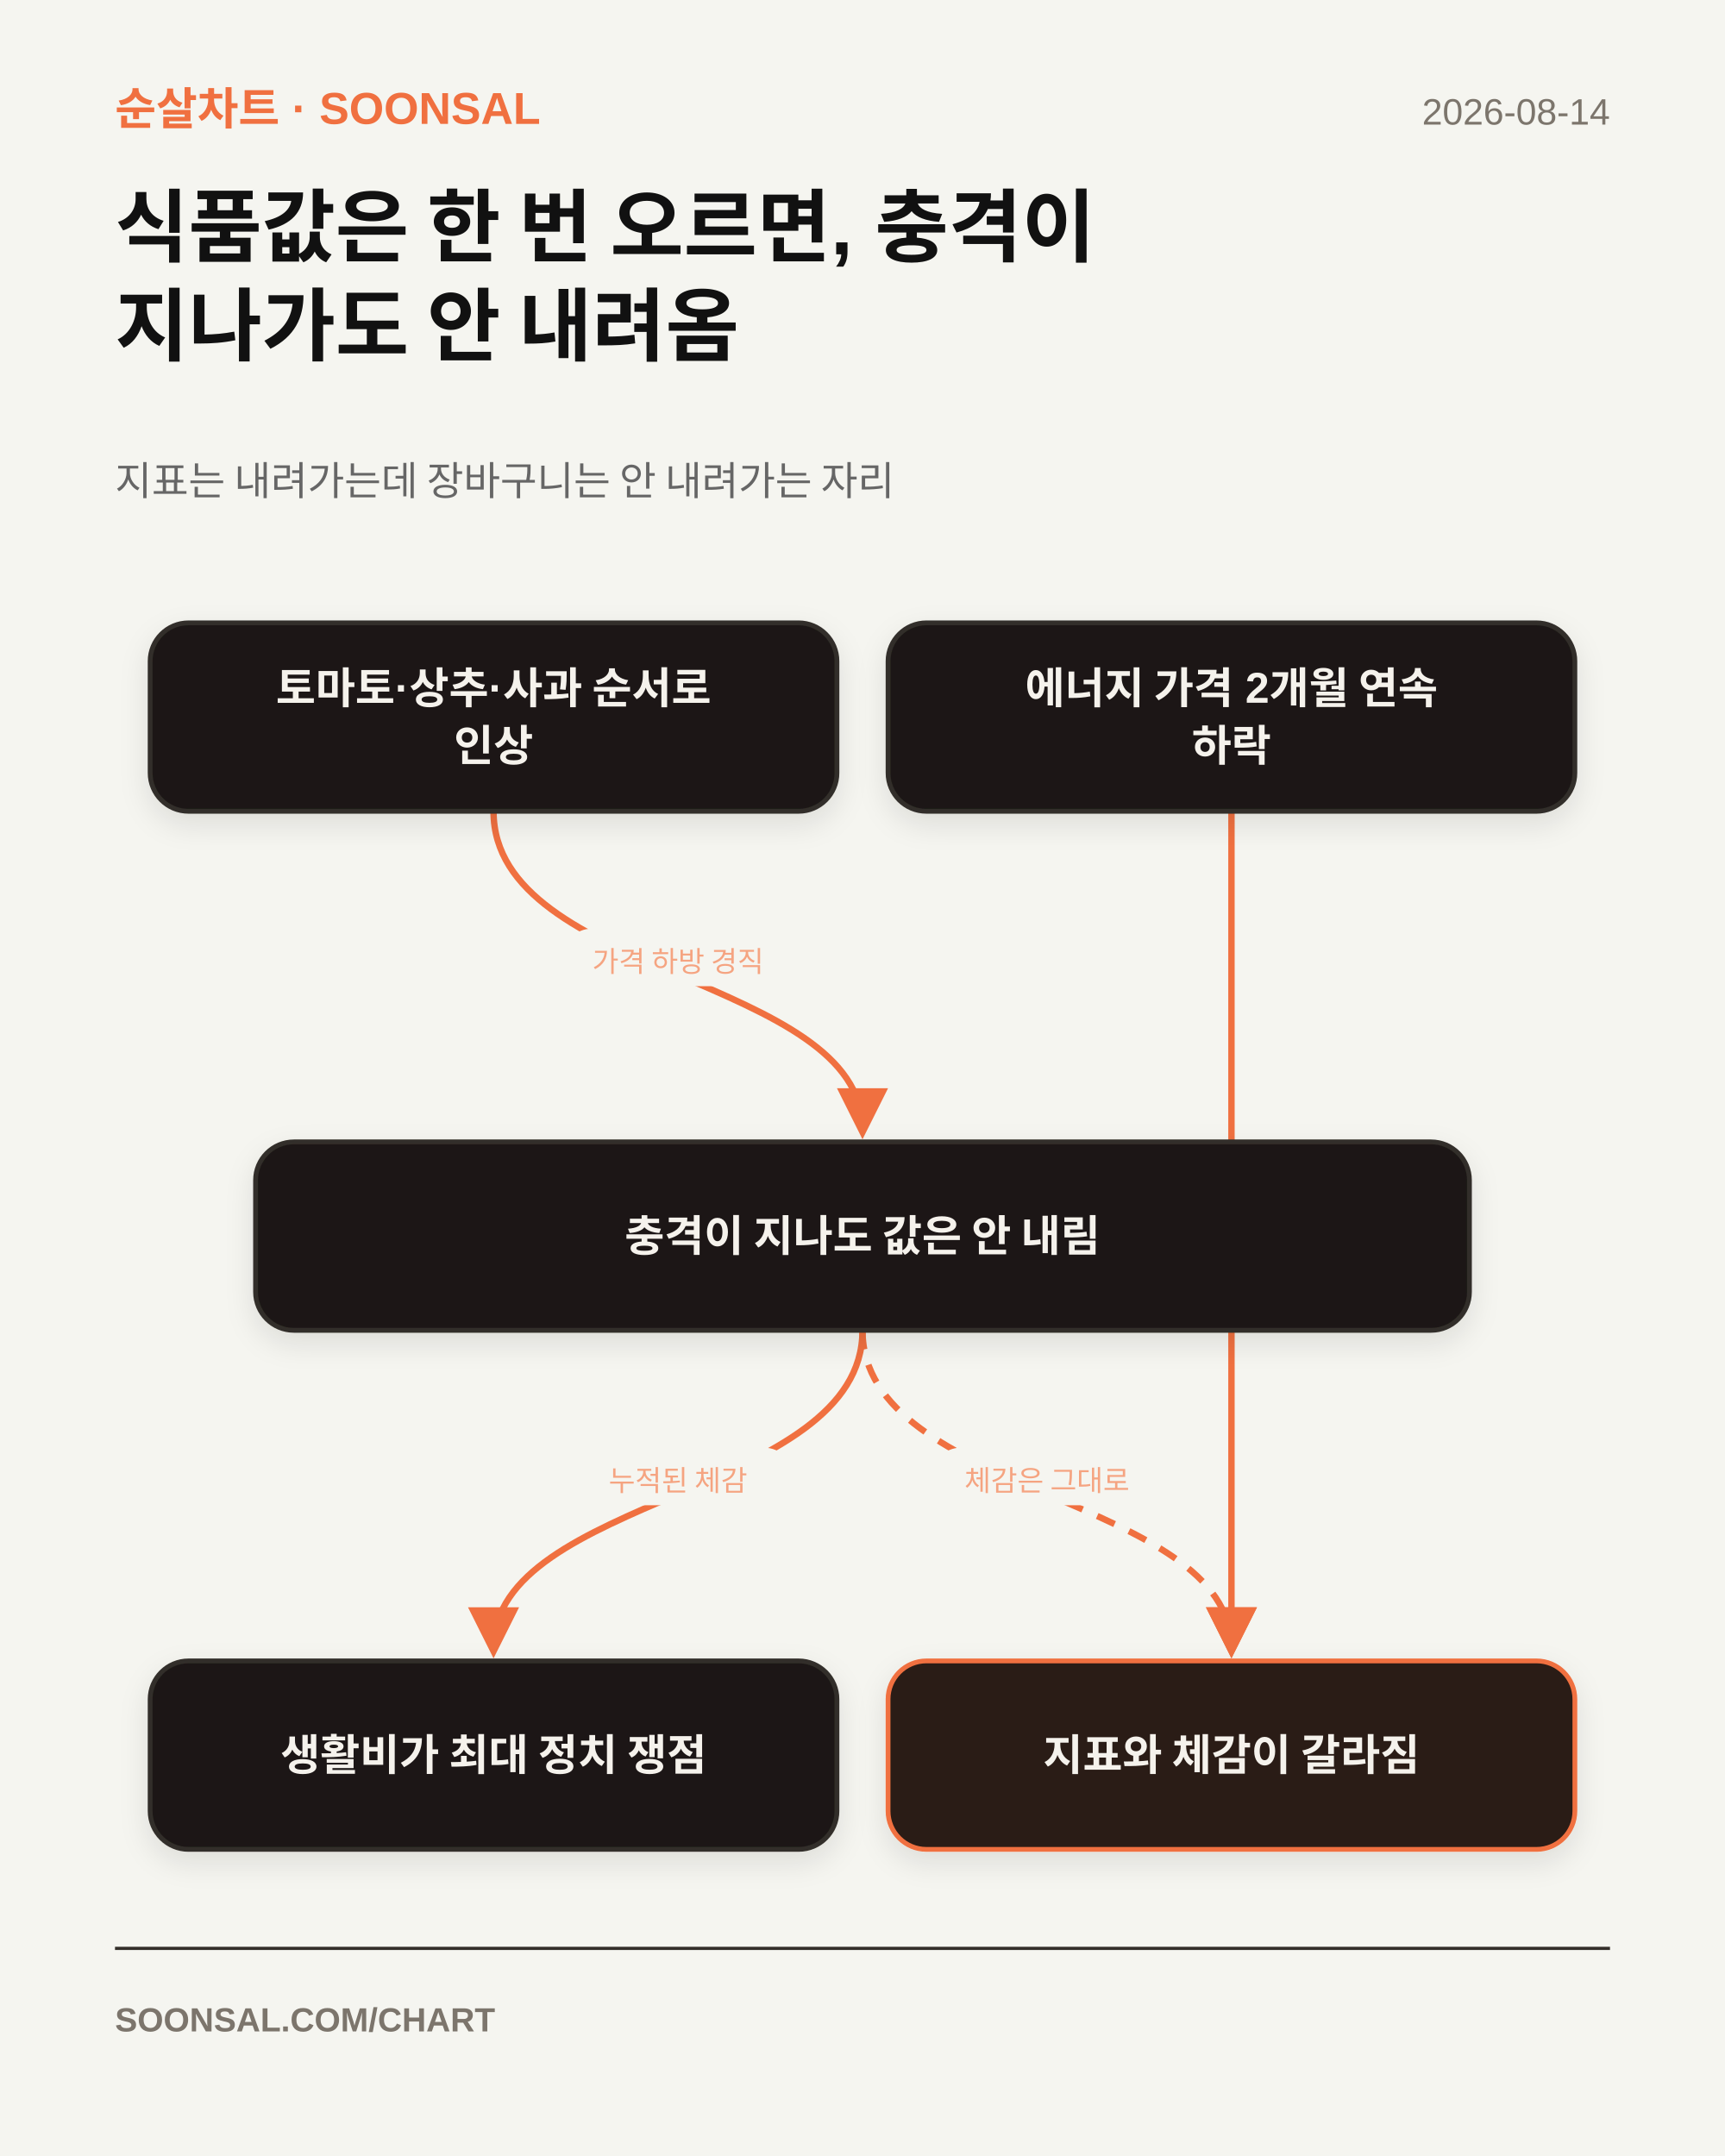
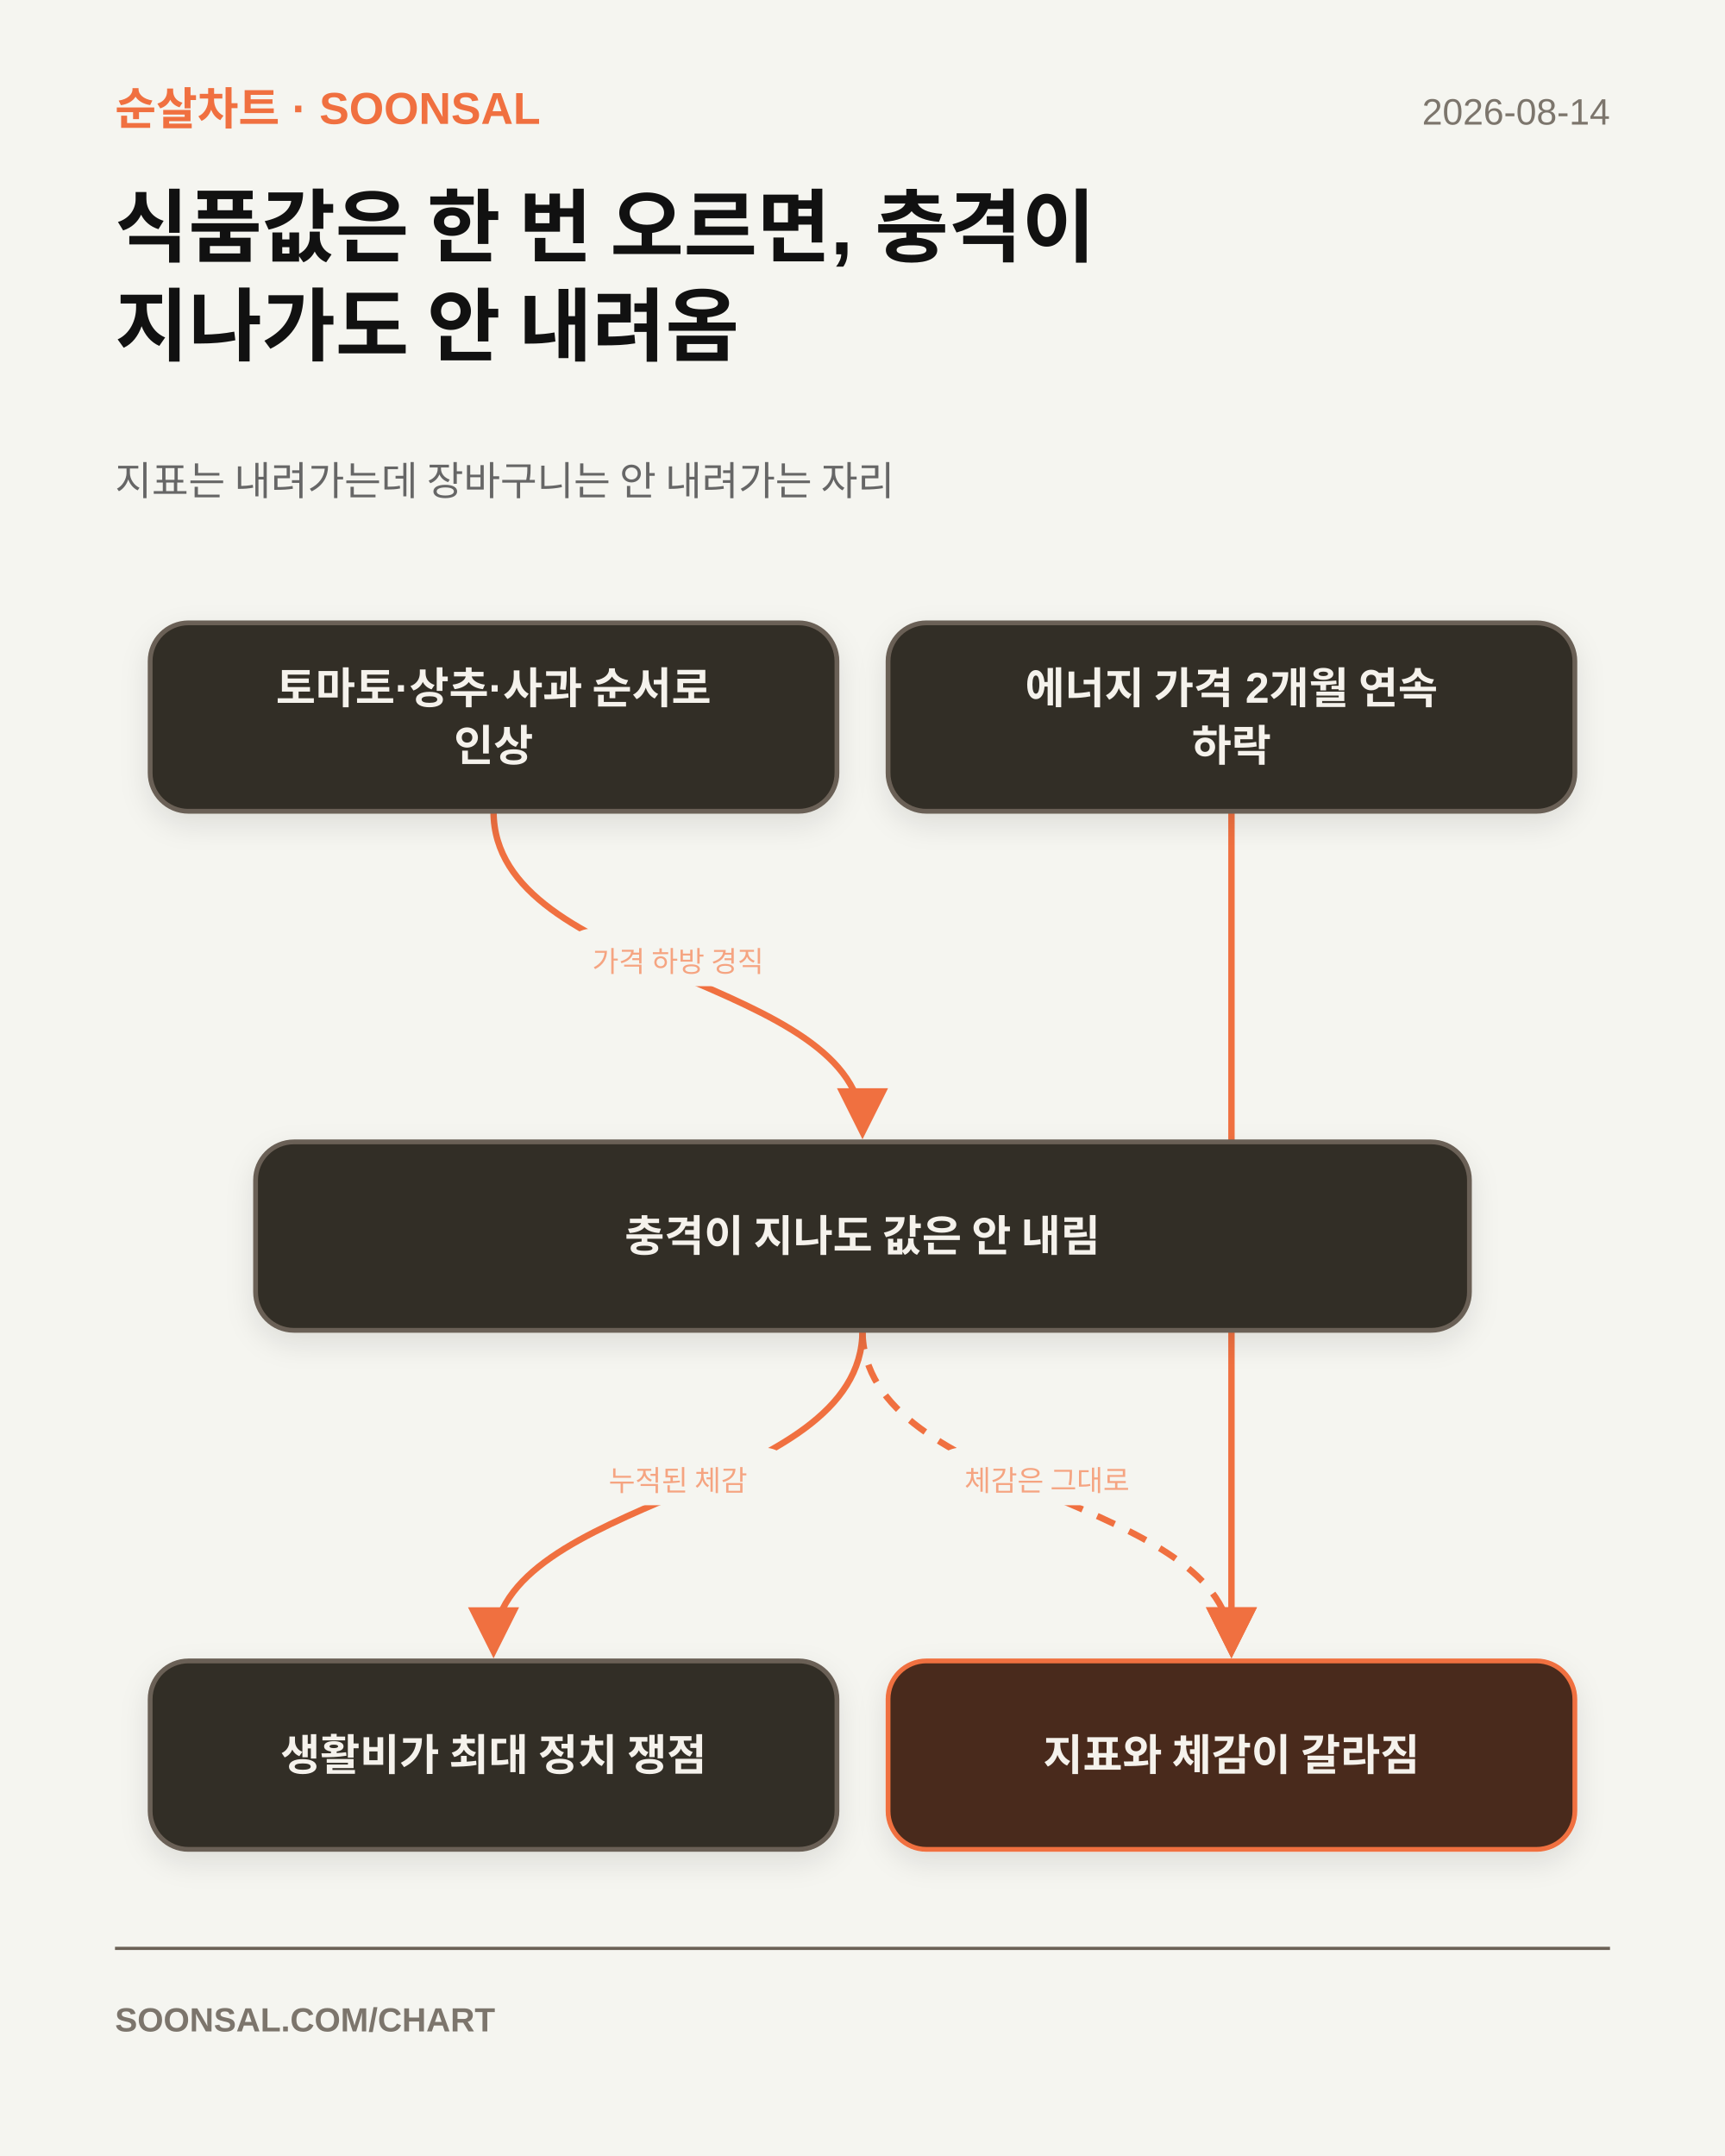
<svg xmlns="http://www.w3.org/2000/svg" width="1080" height="1350" viewBox="0 0 1080 1350">
  <defs>
    <filter id="shadow" x="-20%" y="-20%" width="140%" height="160%">
      <feDropShadow dx="0" dy="7" stdDeviation="9" flood-color="#111111" flood-opacity=".10" />
    </filter>
    <marker id="arrow" viewBox="0 0 10 10" refX="8" refY="5" markerWidth="8" markerHeight="8" orient="auto-start-reverse">
      <path d="M 0 0 L 10 5 L 0 10 z" fill="#F07040" />
    </marker>
  </defs>
  <rect width="1080" height="1350" fill="#F5F5F0" />
  <text x="72" y="78" font-family="Apple SD Gothic Neo,Malgun Gothic,Arial,sans-serif" font-size="28" font-weight="800" fill="#F07040">순살차트 · SOONSAL</text>
  <text x="1008" y="78" text-anchor="end" font-family="Apple SD Gothic Neo,Malgun Gothic,Arial,sans-serif" font-size="23" fill="#7C756C">2026-08-14</text>
  <text x="72" y="160" font-family="Apple SD Gothic Neo,Malgun Gothic,Arial,sans-serif" font-size="50" font-weight="800" fill="#111111">식품값은 한 번 오르면, 충격이</text>
  <text x="72" y="222" font-family="Apple SD Gothic Neo,Malgun Gothic,Arial,sans-serif" font-size="50" font-weight="800" fill="#111111">지나가도 안 내려옴</text>
  <text x="72" y="310" font-family="Apple SD Gothic Neo,Malgun Gothic,Arial,sans-serif" font-size="25" fill="#666666">지표는 내려가는데 장바구니는 안 내려가는 자리</text>
  <path d="M 309.0 508.0 C 309.0 611.5, 540.0 611.5, 540.0 707.0" fill="none" stroke="#F07040" stroke-width="4" marker-end="url(#arrow)" />
  <rect x="352.5" y="581.5" width="144" height="36" rx="18" fill="#F5F5F0" />
  <text x="424.5" y="608.5" text-anchor="middle" font-family="Apple SD Gothic Neo,Malgun Gothic,Arial,sans-serif" font-size="18" fill="#F5A481">가격 하방 경직</text>
  <path d="M 540.0 833.0 C 540.0 936.5, 309.0 936.5, 309.0 1032.0" fill="none" stroke="#F07040" stroke-width="4" marker-end="url(#arrow)" />
  <rect x="352.5" y="906.5" width="144" height="36" rx="18" fill="#F5F5F0" />
  <text x="424.5" y="933.5" text-anchor="middle" font-family="Apple SD Gothic Neo,Malgun Gothic,Arial,sans-serif" font-size="18" fill="#F5A481">누적된 체감</text>
  <path d="M 771.0 508.0 C 771.0 774.0, 771.0 774.0, 771.0 1032.0" fill="none" stroke="#F07040" stroke-width="4" marker-end="url(#arrow)" />
  <rect x="699.0" y="744.0" width="144" height="36" rx="18" fill="#F5F5F0" />
  <text x="771.0" y="771.0" text-anchor="middle" font-family="Apple SD Gothic Neo,Malgun Gothic,Arial,sans-serif" font-size="18" fill="#F5A481">지표는 진정</text>
  <path d="M 540.0 833.0 C 540.0 936.5, 771.0 936.5, 771.0 1032.0" fill="none" stroke="#F07040" stroke-width="4" stroke-dasharray="12 10" marker-end="url(#arrow)" />
  <rect x="583.5" y="906.5" width="144" height="36" rx="18" fill="#F5F5F0" />
  <text x="655.5" y="933.5" text-anchor="middle" font-family="Apple SD Gothic Neo,Malgun Gothic,Arial,sans-serif" font-size="18" fill="#F5A481">체감은 그대로</text>
-   <rect x="94.0" y="390.0" width="430.0" height="118" rx="24" fill="#1C1917" stroke="#332E29" stroke-width="3" filter="url(#shadow)" />
+   <rect x="94.0" y="390.0" width="430.0" height="118" rx="24" fill="#332E26" stroke="#6B6156" stroke-width="3" filter="url(#shadow)" />
  <text x="309.0" y="431.0" text-anchor="middle" dominant-baseline="middle" font-family="Apple SD Gothic Neo,Malgun Gothic,Arial,sans-serif" font-size="27" font-weight="700" fill="#F5F2EC">토마토·상추·사과 순서로</text>
  <text x="309.0" y="467.0" text-anchor="middle" dominant-baseline="middle" font-family="Apple SD Gothic Neo,Malgun Gothic,Arial,sans-serif" font-size="27" font-weight="700" fill="#F5F2EC">인상</text>
-   <rect x="556.0" y="390.0" width="430.0" height="118" rx="24" fill="#1C1917" stroke="#332E29" stroke-width="3" filter="url(#shadow)" />
+   <rect x="556.0" y="390.0" width="430.0" height="118" rx="24" fill="#332E26" stroke="#6B6156" stroke-width="3" filter="url(#shadow)" />
  <text x="771.0" y="431.0" text-anchor="middle" dominant-baseline="middle" font-family="Apple SD Gothic Neo,Malgun Gothic,Arial,sans-serif" font-size="27" font-weight="700" fill="#F5F2EC">에너지 가격 2개월 연속</text>
  <text x="771.0" y="467.0" text-anchor="middle" dominant-baseline="middle" font-family="Apple SD Gothic Neo,Malgun Gothic,Arial,sans-serif" font-size="27" font-weight="700" fill="#F5F2EC">하락</text>
-   <rect x="160.0" y="715.0" width="760.0" height="118" rx="24" fill="#1C1917" stroke="#332E29" stroke-width="3" filter="url(#shadow)" />
+   <rect x="160.0" y="715.0" width="760.0" height="118" rx="24" fill="#332E26" stroke="#6B6156" stroke-width="3" filter="url(#shadow)" />
  <text x="540.0" y="774.0" text-anchor="middle" dominant-baseline="middle" font-family="Apple SD Gothic Neo,Malgun Gothic,Arial,sans-serif" font-size="27" font-weight="700" fill="#F5F2EC">충격이 지나도 값은 안 내림</text>
-   <rect x="94.0" y="1040.0" width="430.0" height="118" rx="24" fill="#1C1917" stroke="#332E29" stroke-width="3" filter="url(#shadow)" />
+   <rect x="94.0" y="1040.0" width="430.0" height="118" rx="24" fill="#332E26" stroke="#6B6156" stroke-width="3" filter="url(#shadow)" />
  <text x="309.0" y="1099.0" text-anchor="middle" dominant-baseline="middle" font-family="Apple SD Gothic Neo,Malgun Gothic,Arial,sans-serif" font-size="27" font-weight="700" fill="#F5F2EC">생활비가 최대 정치 쟁점</text>
-   <rect x="556.0" y="1040.0" width="430.0" height="118" rx="24" fill="#2A1C15" stroke="#F07040" stroke-width="3" filter="url(#shadow)" />
+   <rect x="556.0" y="1040.0" width="430.0" height="118" rx="24" fill="#4A2C1A" stroke="#F07040" stroke-width="3" filter="url(#shadow)" />
  <text x="771.0" y="1099.0" text-anchor="middle" dominant-baseline="middle" font-family="Apple SD Gothic Neo,Malgun Gothic,Arial,sans-serif" font-size="27" font-weight="700" fill="#F5F2EC">지표와 체감이 갈라짐</text>
-   <line x1="72" y1="1220" x2="1008" y2="1220" stroke="#332E29" stroke-width="2" />
+   <line x1="72" y1="1220" x2="1008" y2="1220" stroke="#6B6156" stroke-width="2" />
  <text x="72" y="1272" font-family="Apple SD Gothic Neo,Malgun Gothic,Arial,sans-serif" font-size="21" font-weight="700" fill="#7C756C">SOONSAL.COM/CHART</text>
</svg>
